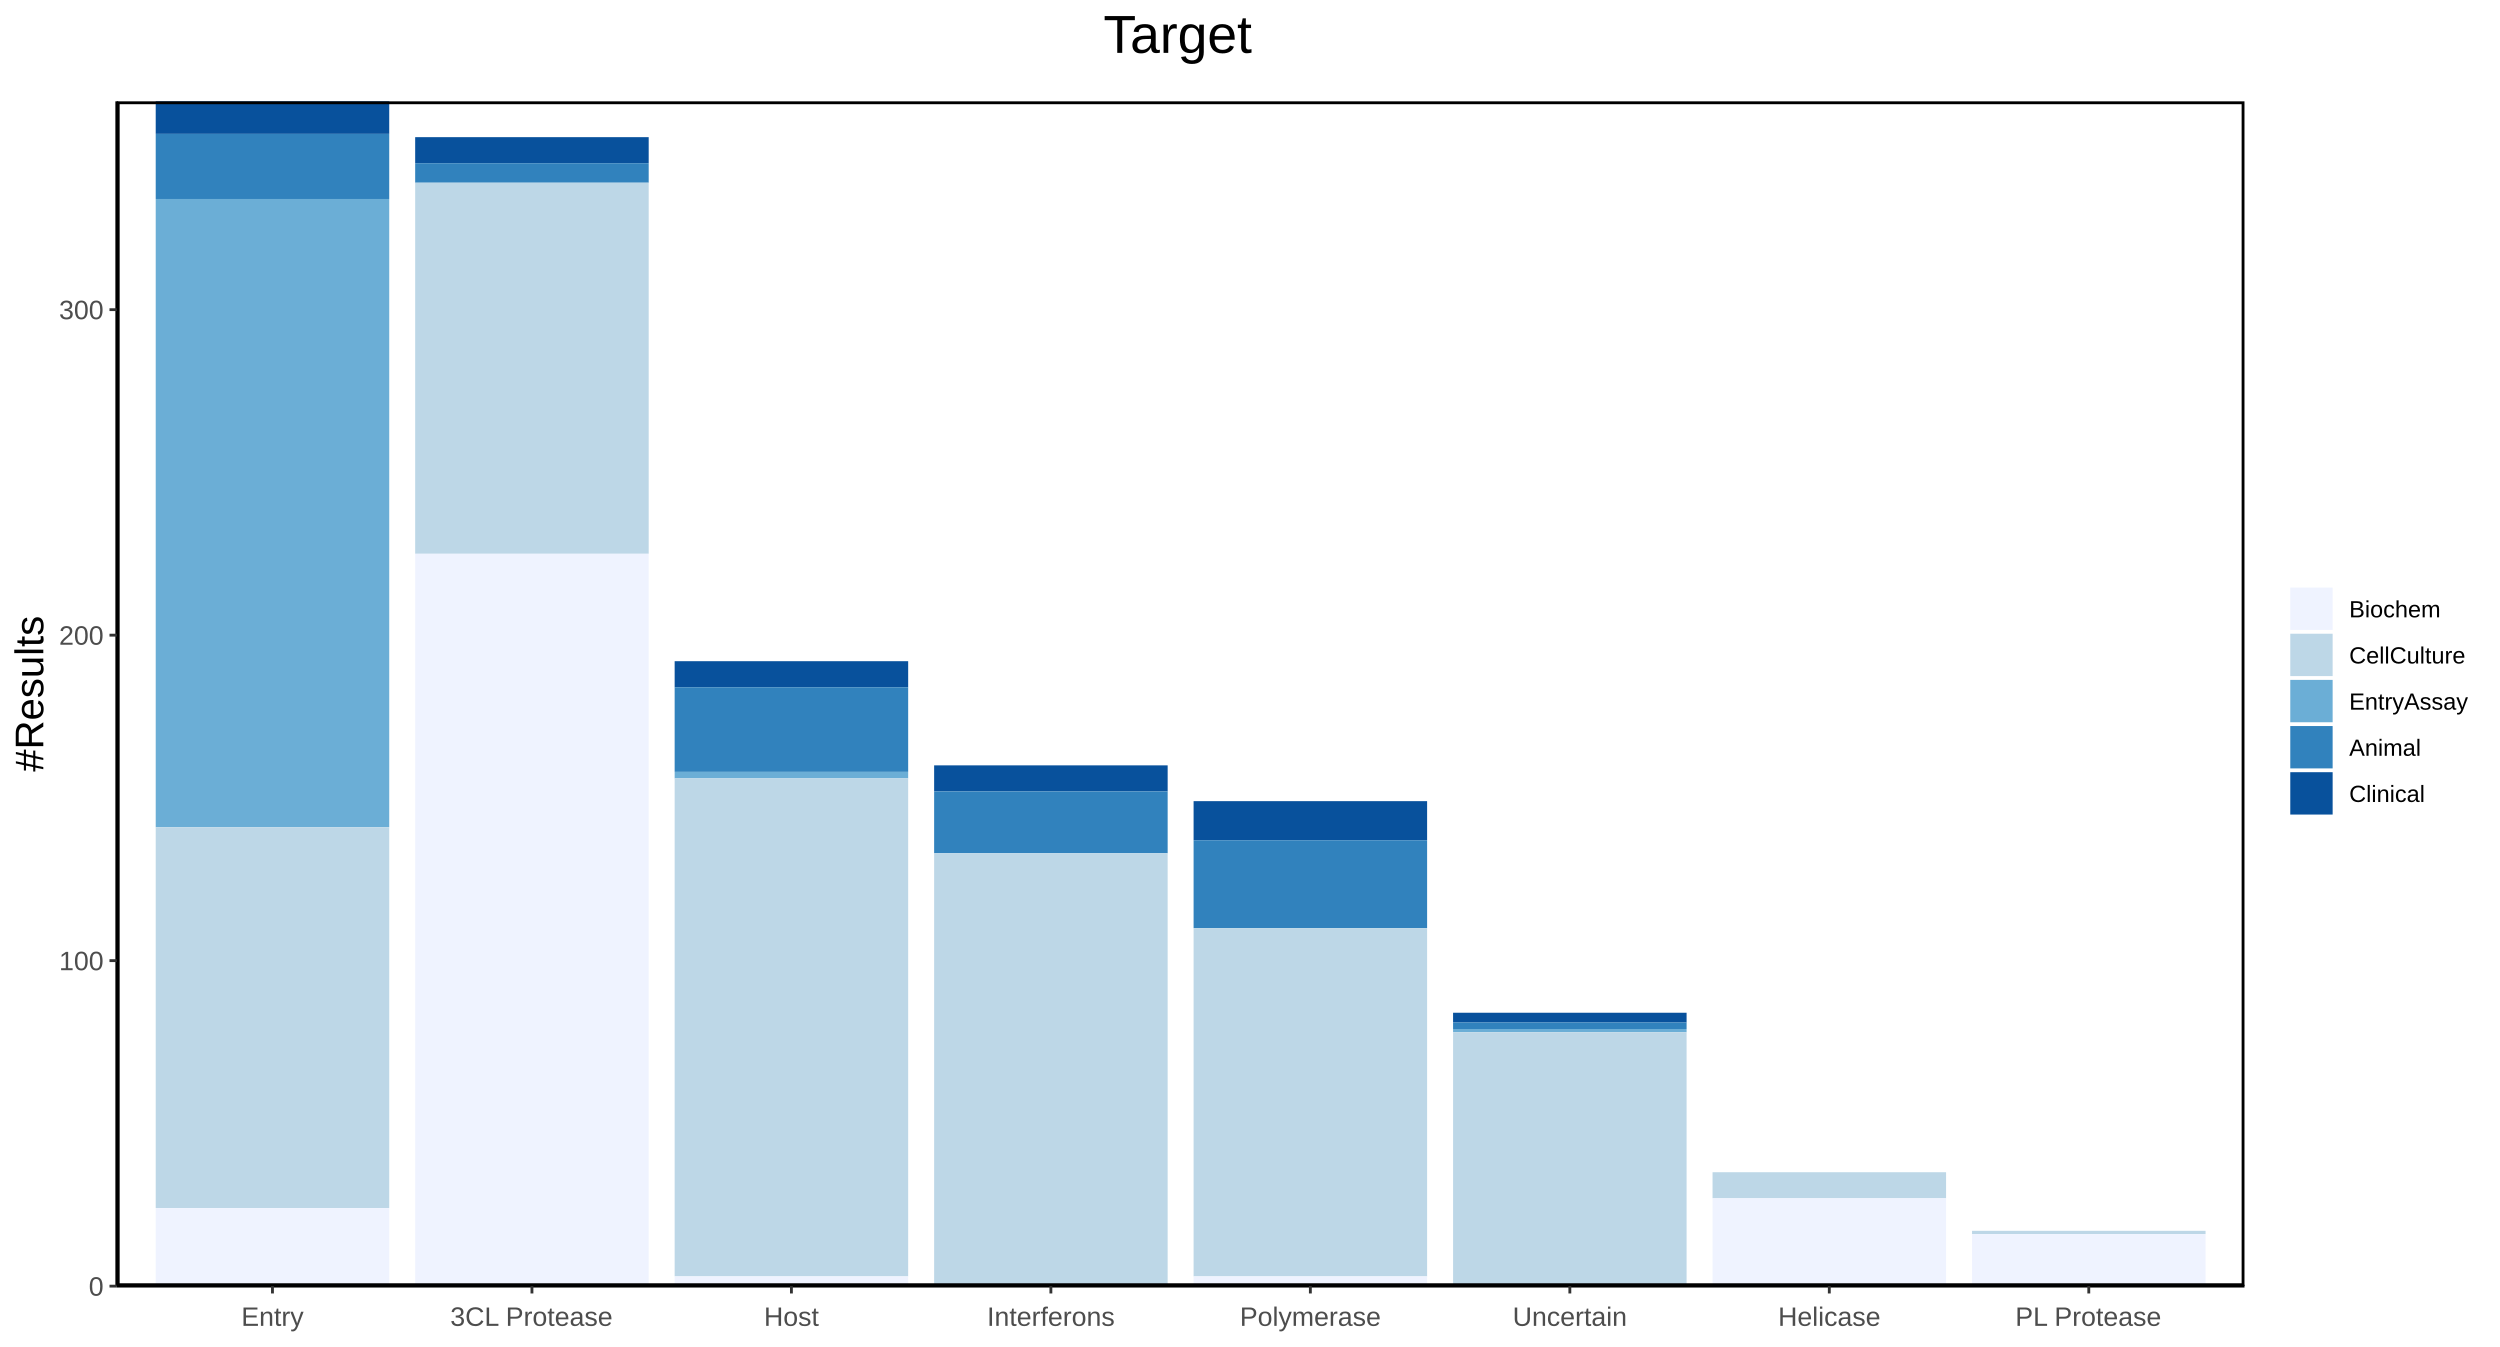
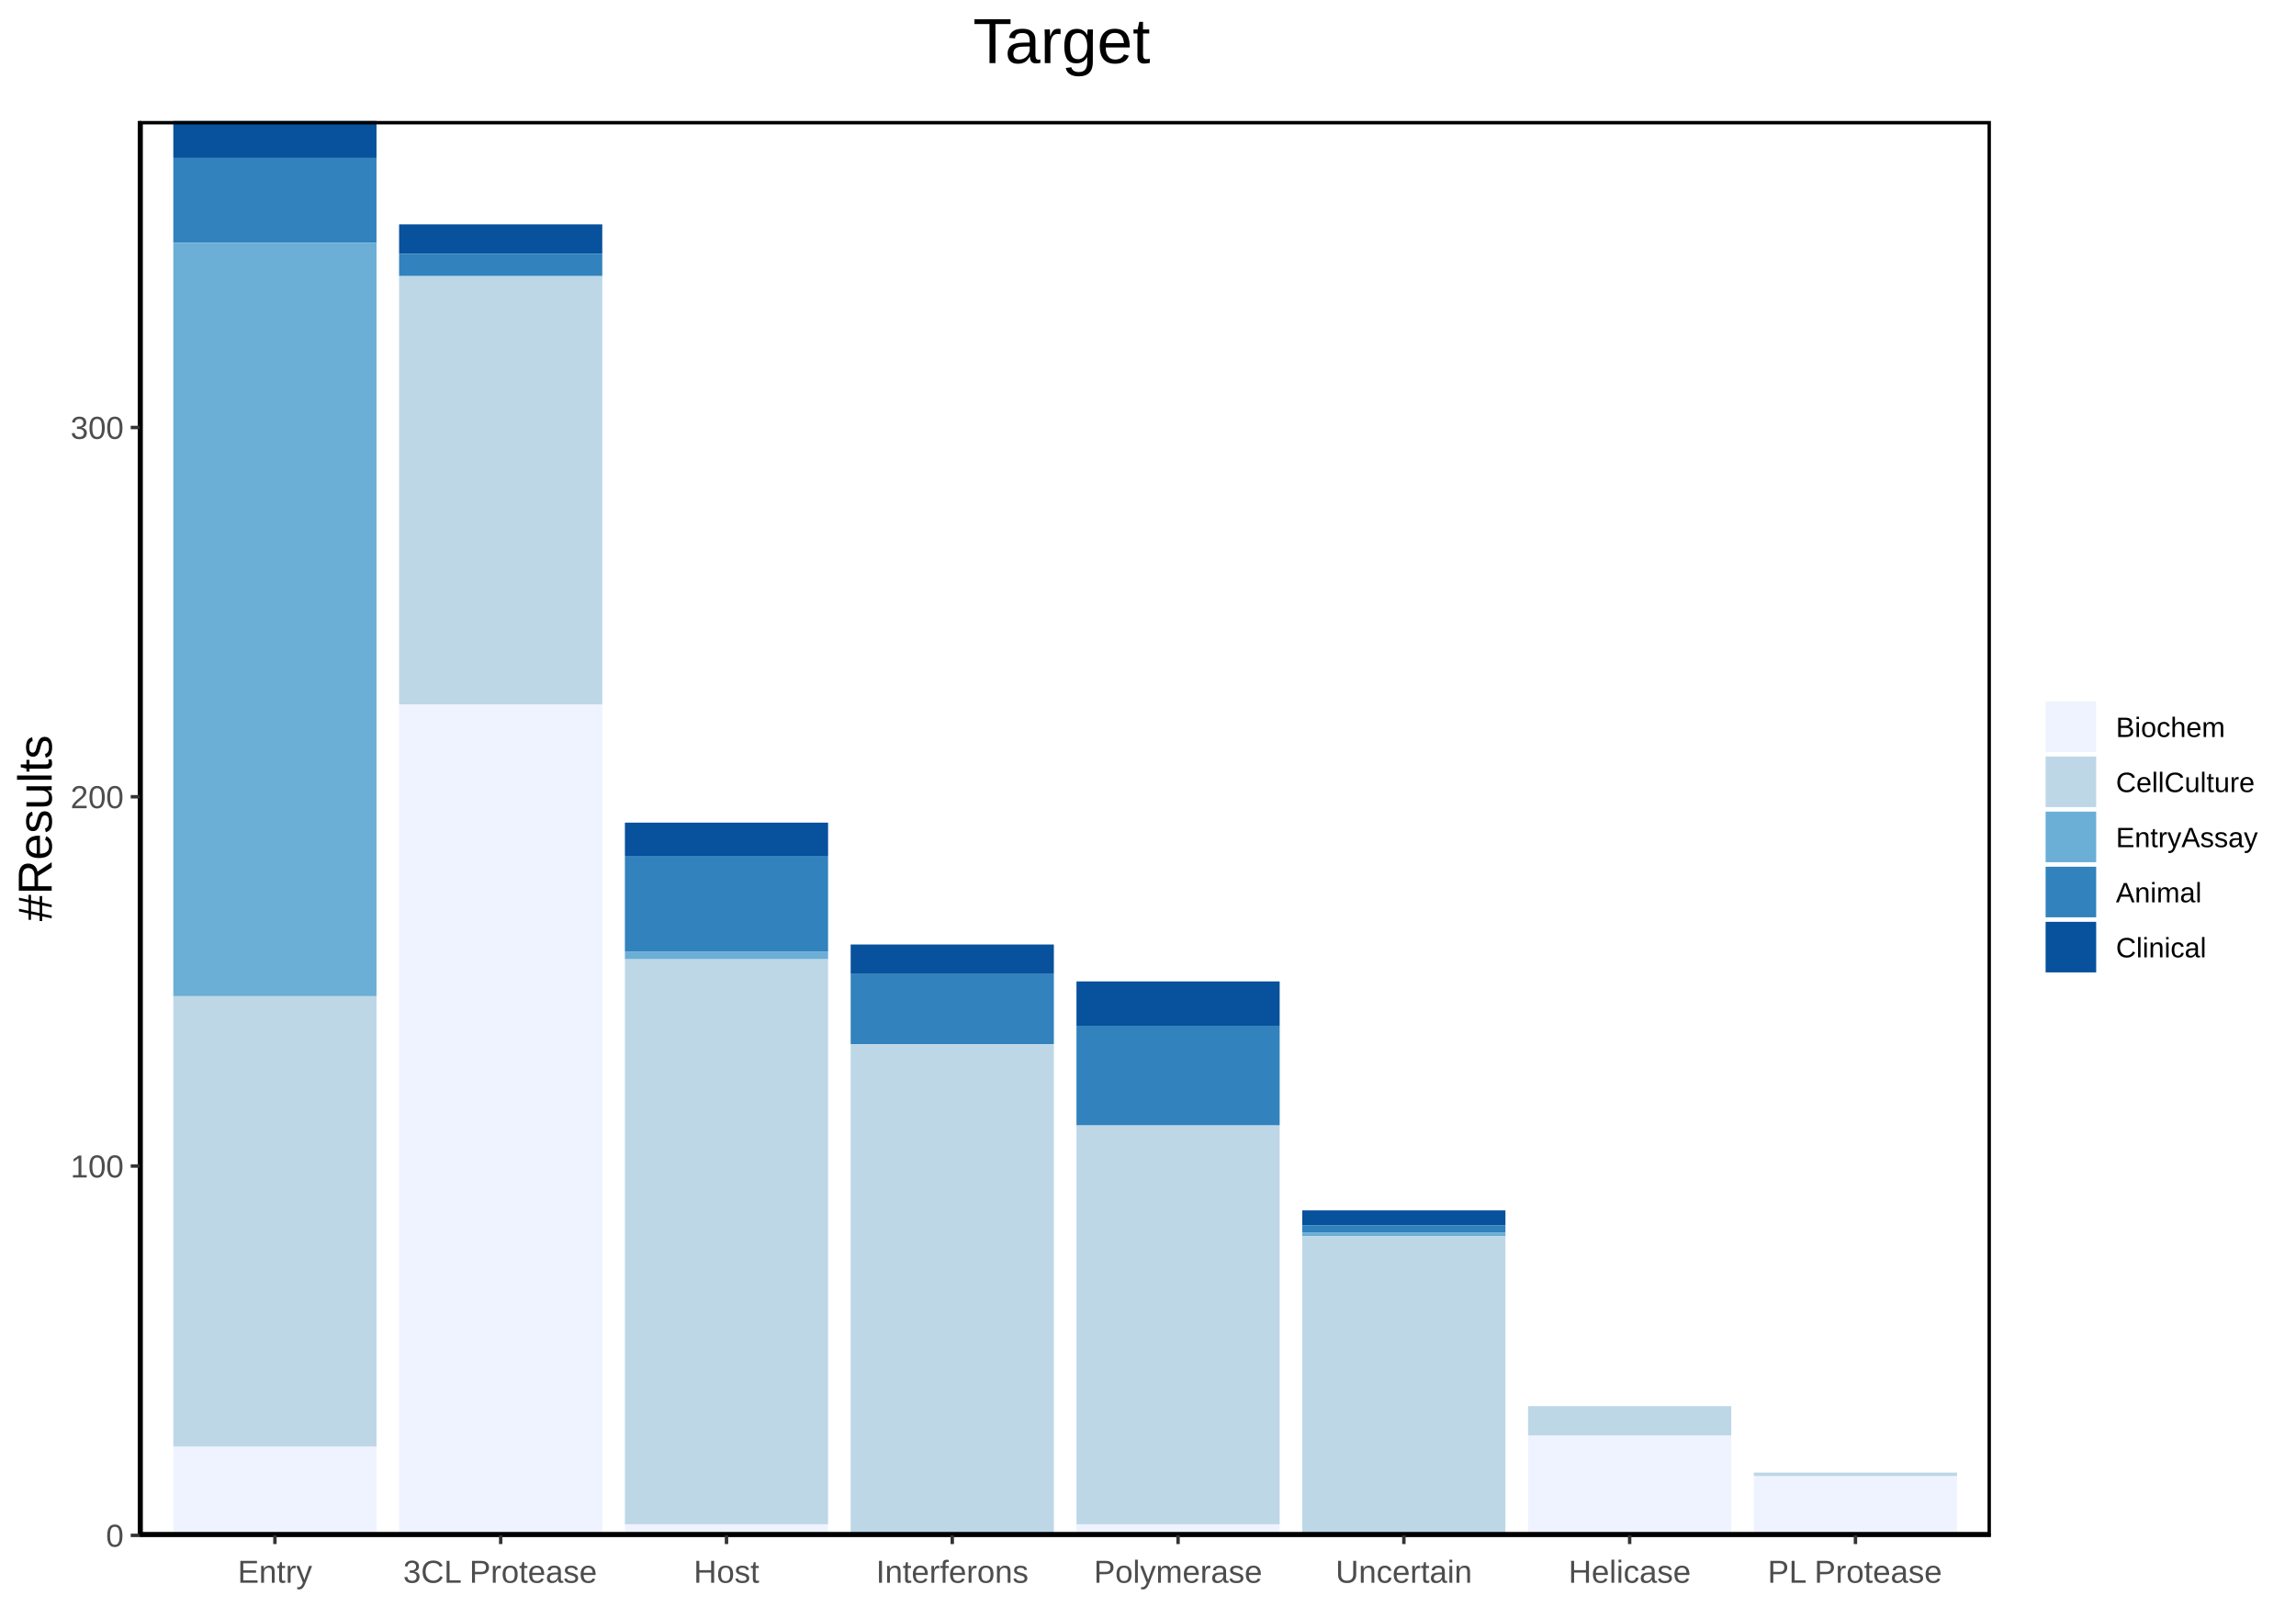
- <svg xmlns="http://www.w3.org/2000/svg" viewBox="0 0 936.00 504.00">
+ <svg xmlns="http://www.w3.org/2000/svg" viewBox="0 0 720.00 504.00">
  <defs>
    <style type="text/css">
    line, polyline, polygon, path, rect, circle {
      fill: none;
      stroke: #000000;
      stroke-linecap: round;
      stroke-linejoin: round;
      stroke-miterlimit: 10.00;
    }
  </style>
  </defs>
  <rect width="100%" height="100%" style="stroke: none; fill: #FFFFFF;" />
-   <rect x="0.00" y="0.00" width="936.00" height="504.00" style="stroke-width: 1.07; stroke: #FFFFFF; fill: #FFFFFF;" />
+   <rect x="0.00" y="0.00" width="720.00" height="504.00" style="stroke-width: 1.07; stroke: #FFFFFF; fill: #FFFFFF;" />
  <defs>
-     <clipPath id="cpNDMuNzN8ODQwLjMzfDQ4MS41M3wzNy45NA==">
-       <rect x="43.73" y="37.94" width="796.60" height="443.59" />
+     <clipPath id="cpNDMuNzN8NjI0LjMzfDQ4MS41M3wzNy45NA==">
+       <rect x="43.73" y="37.94" width="580.60" height="443.59" />
    </clipPath>
  </defs>
-   <rect x="43.73" y="37.94" width="796.60" height="443.59" style="stroke-width: 1.07; stroke: none; fill: #FFFFFF;" clip-path="url(#cpNDMuNzN8ODQwLjMzfDQ4MS41M3wzNy45NA==)" />
-   <rect x="58.30" y="37.94" width="87.43" height="12.19" style="stroke-width: 1.07; stroke: none; stroke-linecap: square; stroke-linejoin: miter; fill: #08519C;" clip-path="url(#cpNDMuNzN8ODQwLjMzfDQ4MS41M3wzNy45NA==)" />
-   <rect x="155.44" y="51.35" width="87.43" height="9.75" style="stroke-width: 1.07; stroke: none; stroke-linecap: square; stroke-linejoin: miter; fill: #08519C;" clip-path="url(#cpNDMuNzN8ODQwLjMzfDQ4MS41M3wzNy45NA==)" />
-   <rect x="252.59" y="247.55" width="87.43" height="9.75" style="stroke-width: 1.07; stroke: none; stroke-linecap: square; stroke-linejoin: miter; fill: #08519C;" clip-path="url(#cpNDMuNzN8ODQwLjMzfDQ4MS41M3wzNy45NA==)" />
-   <rect x="349.74" y="286.55" width="87.43" height="9.75" style="stroke-width: 1.07; stroke: none; stroke-linecap: square; stroke-linejoin: miter; fill: #08519C;" clip-path="url(#cpNDMuNzN8ODQwLjMzfDQ4MS41M3wzNy45NA==)" />
-   <rect x="446.88" y="299.95" width="87.43" height="14.62" style="stroke-width: 1.07; stroke: none; stroke-linecap: square; stroke-linejoin: miter; fill: #08519C;" clip-path="url(#cpNDMuNzN8ODQwLjMzfDQ4MS41M3wzNy45NA==)" />
-   <rect x="544.03" y="379.17" width="87.43" height="3.66" style="stroke-width: 1.07; stroke: none; stroke-linecap: square; stroke-linejoin: miter; fill: #08519C;" clip-path="url(#cpNDMuNzN8ODQwLjMzfDQ4MS41M3wzNy45NA==)" />
-   <rect x="641.18" y="438.88" width="87.43" height="0.00" style="stroke-width: 1.07; stroke: none; stroke-linecap: square; stroke-linejoin: miter; fill: #08519C;" clip-path="url(#cpNDMuNzN8ODQwLjMzfDQ4MS41M3wzNy45NA==)" />
-   <rect x="738.33" y="460.82" width="87.43" height="0.00" style="stroke-width: 1.07; stroke: none; stroke-linecap: square; stroke-linejoin: miter; fill: #08519C;" clip-path="url(#cpNDMuNzN8ODQwLjMzfDQ4MS41M3wzNy45NA==)" />
-   <rect x="58.30" y="50.13" width="87.43" height="24.37" style="stroke-width: 1.07; stroke: none; stroke-linecap: square; stroke-linejoin: miter; fill: #3182BD;" clip-path="url(#cpNDMuNzN8ODQwLjMzfDQ4MS41M3wzNy45NA==)" />
-   <rect x="155.44" y="61.10" width="87.43" height="7.31" style="stroke-width: 1.07; stroke: none; stroke-linecap: square; stroke-linejoin: miter; fill: #3182BD;" clip-path="url(#cpNDMuNzN8ODQwLjMzfDQ4MS41M3wzNy45NA==)" />
-   <rect x="252.59" y="257.30" width="87.43" height="31.69" style="stroke-width: 1.07; stroke: none; stroke-linecap: square; stroke-linejoin: miter; fill: #3182BD;" clip-path="url(#cpNDMuNzN8ODQwLjMzfDQ4MS41M3wzNy45NA==)" />
-   <rect x="349.74" y="296.30" width="87.43" height="23.15" style="stroke-width: 1.07; stroke: none; stroke-linecap: square; stroke-linejoin: miter; fill: #3182BD;" clip-path="url(#cpNDMuNzN8ODQwLjMzfDQ4MS41M3wzNy45NA==)" />
-   <rect x="446.88" y="314.58" width="87.43" height="32.90" style="stroke-width: 1.07; stroke: none; stroke-linecap: square; stroke-linejoin: miter; fill: #3182BD;" clip-path="url(#cpNDMuNzN8ODQwLjMzfDQ4MS41M3wzNy45NA==)" />
-   <rect x="544.03" y="382.82" width="87.43" height="2.44" style="stroke-width: 1.07; stroke: none; stroke-linecap: square; stroke-linejoin: miter; fill: #3182BD;" clip-path="url(#cpNDMuNzN8ODQwLjMzfDQ4MS41M3wzNy45NA==)" />
-   <rect x="641.18" y="438.88" width="87.43" height="0.00" style="stroke-width: 1.07; stroke: none; stroke-linecap: square; stroke-linejoin: miter; fill: #3182BD;" clip-path="url(#cpNDMuNzN8ODQwLjMzfDQ4MS41M3wzNy45NA==)" />
-   <rect x="738.33" y="460.82" width="87.43" height="0.00" style="stroke-width: 1.07; stroke: none; stroke-linecap: square; stroke-linejoin: miter; fill: #3182BD;" clip-path="url(#cpNDMuNzN8ODQwLjMzfDQ4MS41M3wzNy45NA==)" />
-   <rect x="58.30" y="74.50" width="87.43" height="235.20" style="stroke-width: 1.07; stroke: none; stroke-linecap: square; stroke-linejoin: miter; fill: #6BAED6;" clip-path="url(#cpNDMuNzN8ODQwLjMzfDQ4MS41M3wzNy45NA==)" />
-   <rect x="155.44" y="68.41" width="87.43" height="0.00" style="stroke-width: 1.07; stroke: none; stroke-linecap: square; stroke-linejoin: miter; fill: #6BAED6;" clip-path="url(#cpNDMuNzN8ODQwLjMzfDQ4MS41M3wzNy45NA==)" />
-   <rect x="252.59" y="288.99" width="87.43" height="2.44" style="stroke-width: 1.07; stroke: none; stroke-linecap: square; stroke-linejoin: miter; fill: #6BAED6;" clip-path="url(#cpNDMuNzN8ODQwLjMzfDQ4MS41M3wzNy45NA==)" />
-   <rect x="349.74" y="319.45" width="87.43" height="0.00" style="stroke-width: 1.07; stroke: none; stroke-linecap: square; stroke-linejoin: miter; fill: #6BAED6;" clip-path="url(#cpNDMuNzN8ODQwLjMzfDQ4MS41M3wzNy45NA==)" />
-   <rect x="446.88" y="347.48" width="87.43" height="0.00" style="stroke-width: 1.07; stroke: none; stroke-linecap: square; stroke-linejoin: miter; fill: #6BAED6;" clip-path="url(#cpNDMuNzN8ODQwLjMzfDQ4MS41M3wzNy45NA==)" />
-   <rect x="544.03" y="385.26" width="87.43" height="1.22" style="stroke-width: 1.07; stroke: none; stroke-linecap: square; stroke-linejoin: miter; fill: #6BAED6;" clip-path="url(#cpNDMuNzN8ODQwLjMzfDQ4MS41M3wzNy45NA==)" />
-   <rect x="641.18" y="438.88" width="87.43" height="0.00" style="stroke-width: 1.07; stroke: none; stroke-linecap: square; stroke-linejoin: miter; fill: #6BAED6;" clip-path="url(#cpNDMuNzN8ODQwLjMzfDQ4MS41M3wzNy45NA==)" />
-   <rect x="738.33" y="460.82" width="87.43" height="0.00" style="stroke-width: 1.07; stroke: none; stroke-linecap: square; stroke-linejoin: miter; fill: #6BAED6;" clip-path="url(#cpNDMuNzN8ODQwLjMzfDQ4MS41M3wzNy45NA==)" />
-   <rect x="58.30" y="309.70" width="87.43" height="142.58" style="stroke-width: 1.07; stroke: none; stroke-linecap: square; stroke-linejoin: miter; fill: #BDD7E7;" clip-path="url(#cpNDMuNzN8ODQwLjMzfDQ4MS41M3wzNy45NA==)" />
-   <rect x="155.44" y="68.41" width="87.43" height="138.93" style="stroke-width: 1.07; stroke: none; stroke-linecap: square; stroke-linejoin: miter; fill: #BDD7E7;" clip-path="url(#cpNDMuNzN8ODQwLjMzfDQ4MS41M3wzNy45NA==)" />
-   <rect x="252.59" y="291.42" width="87.43" height="186.45" style="stroke-width: 1.07; stroke: none; stroke-linecap: square; stroke-linejoin: miter; fill: #BDD7E7;" clip-path="url(#cpNDMuNzN8ODQwLjMzfDQ4MS41M3wzNy45NA==)" />
-   <rect x="349.74" y="319.45" width="87.43" height="162.08" style="stroke-width: 1.07; stroke: none; stroke-linecap: square; stroke-linejoin: miter; fill: #BDD7E7;" clip-path="url(#cpNDMuNzN8ODQwLjMzfDQ4MS41M3wzNy45NA==)" />
-   <rect x="446.88" y="347.48" width="87.43" height="130.40" style="stroke-width: 1.07; stroke: none; stroke-linecap: square; stroke-linejoin: miter; fill: #BDD7E7;" clip-path="url(#cpNDMuNzN8ODQwLjMzfDQ4MS41M3wzNy45NA==)" />
-   <rect x="544.03" y="386.48" width="87.43" height="95.06" style="stroke-width: 1.07; stroke: none; stroke-linecap: square; stroke-linejoin: miter; fill: #BDD7E7;" clip-path="url(#cpNDMuNzN8ODQwLjMzfDQ4MS41M3wzNy45NA==)" />
-   <rect x="641.18" y="438.88" width="87.43" height="9.75" style="stroke-width: 1.07; stroke: none; stroke-linecap: square; stroke-linejoin: miter; fill: #BDD7E7;" clip-path="url(#cpNDMuNzN8ODQwLjMzfDQ4MS41M3wzNy45NA==)" />
-   <rect x="738.33" y="460.82" width="87.43" height="1.22" style="stroke-width: 1.07; stroke: none; stroke-linecap: square; stroke-linejoin: miter; fill: #BDD7E7;" clip-path="url(#cpNDMuNzN8ODQwLjMzfDQ4MS41M3wzNy45NA==)" />
-   <rect x="58.30" y="452.29" width="87.43" height="29.25" style="stroke-width: 1.07; stroke: none; stroke-linecap: square; stroke-linejoin: miter; fill: #EFF3FF;" clip-path="url(#cpNDMuNzN8ODQwLjMzfDQ4MS41M3wzNy45NA==)" />
-   <rect x="155.44" y="207.34" width="87.43" height="274.20" style="stroke-width: 1.07; stroke: none; stroke-linecap: square; stroke-linejoin: miter; fill: #EFF3FF;" clip-path="url(#cpNDMuNzN8ODQwLjMzfDQ4MS41M3wzNy45NA==)" />
-   <rect x="252.59" y="477.88" width="87.43" height="3.66" style="stroke-width: 1.07; stroke: none; stroke-linecap: square; stroke-linejoin: miter; fill: #EFF3FF;" clip-path="url(#cpNDMuNzN8ODQwLjMzfDQ4MS41M3wzNy45NA==)" />
-   <rect x="349.74" y="481.53" width="87.43" height="0.00" style="stroke-width: 1.07; stroke: none; stroke-linecap: square; stroke-linejoin: miter; fill: #EFF3FF;" clip-path="url(#cpNDMuNzN8ODQwLjMzfDQ4MS41M3wzNy45NA==)" />
-   <rect x="446.88" y="477.88" width="87.43" height="3.66" style="stroke-width: 1.07; stroke: none; stroke-linecap: square; stroke-linejoin: miter; fill: #EFF3FF;" clip-path="url(#cpNDMuNzN8ODQwLjMzfDQ4MS41M3wzNy45NA==)" />
-   <rect x="544.03" y="481.53" width="87.43" height="0.00" style="stroke-width: 1.07; stroke: none; stroke-linecap: square; stroke-linejoin: miter; fill: #EFF3FF;" clip-path="url(#cpNDMuNzN8ODQwLjMzfDQ4MS41M3wzNy45NA==)" />
-   <rect x="641.18" y="448.63" width="87.43" height="32.90" style="stroke-width: 1.07; stroke: none; stroke-linecap: square; stroke-linejoin: miter; fill: #EFF3FF;" clip-path="url(#cpNDMuNzN8ODQwLjMzfDQ4MS41M3wzNy45NA==)" />
-   <rect x="738.33" y="462.04" width="87.43" height="19.50" style="stroke-width: 1.07; stroke: none; stroke-linecap: square; stroke-linejoin: miter; fill: #EFF3FF;" clip-path="url(#cpNDMuNzN8ODQwLjMzfDQ4MS41M3wzNy45NA==)" />
-   <rect x="43.73" y="37.94" width="796.60" height="443.59" style="stroke-width: 2.13;" clip-path="url(#cpNDMuNzN8ODQwLjMzfDQ4MS41M3wzNy45NA==)" />
+   <rect x="43.73" y="37.94" width="580.60" height="443.59" style="stroke-width: 1.07; stroke: none; fill: #FFFFFF;" clip-path="url(#cpNDMuNzN8NjI0LjMzfDQ4MS41M3wzNy45NA==)" />
+   <rect x="54.35" y="37.94" width="63.72" height="11.58" style="stroke-width: 1.07; stroke: none; stroke-linecap: square; stroke-linejoin: miter; fill: #08519C;" clip-path="url(#cpNDMuNzN8NjI0LjMzfDQ4MS41M3wzNy45NA==)" />
+   <rect x="125.15" y="70.37" width="63.72" height="9.27" style="stroke-width: 1.07; stroke: none; stroke-linecap: square; stroke-linejoin: miter; fill: #08519C;" clip-path="url(#cpNDMuNzN8NjI0LjMzfDQ4MS41M3wzNy45NA==)" />
+   <rect x="195.96" y="258.00" width="63.72" height="10.42" style="stroke-width: 1.07; stroke: none; stroke-linecap: square; stroke-linejoin: miter; fill: #08519C;" clip-path="url(#cpNDMuNzN8NjI0LjMzfDQ4MS41M3wzNy45NA==)" />
+   <rect x="266.76" y="296.22" width="63.72" height="9.27" style="stroke-width: 1.07; stroke: none; stroke-linecap: square; stroke-linejoin: miter; fill: #08519C;" clip-path="url(#cpNDMuNzN8NjI0LjMzfDQ4MS41M3wzNy45NA==)" />
+   <rect x="337.57" y="307.80" width="63.72" height="13.90" style="stroke-width: 1.07; stroke: none; stroke-linecap: square; stroke-linejoin: miter; fill: #08519C;" clip-path="url(#cpNDMuNzN8NjI0LjMzfDQ4MS41M3wzNy45NA==)" />
+   <rect x="408.37" y="379.61" width="63.72" height="4.63" style="stroke-width: 1.07; stroke: none; stroke-linecap: square; stroke-linejoin: miter; fill: #08519C;" clip-path="url(#cpNDMuNzN8NjI0LjMzfDQ4MS41M3wzNy45NA==)" />
+   <rect x="479.18" y="441.00" width="63.72" height="0.00" style="stroke-width: 1.07; stroke: none; stroke-linecap: square; stroke-linejoin: miter; fill: #08519C;" clip-path="url(#cpNDMuNzN8NjI0LjMzfDQ4MS41M3wzNy45NA==)" />
+   <rect x="549.98" y="461.84" width="63.72" height="0.00" style="stroke-width: 1.07; stroke: none; stroke-linecap: square; stroke-linejoin: miter; fill: #08519C;" clip-path="url(#cpNDMuNzN8NjI0LjMzfDQ4MS41M3wzNy45NA==)" />
+   <rect x="54.35" y="49.52" width="63.72" height="26.64" style="stroke-width: 1.07; stroke: none; stroke-linecap: square; stroke-linejoin: miter; fill: #3182BD;" clip-path="url(#cpNDMuNzN8NjI0LjMzfDQ4MS41M3wzNy45NA==)" />
+   <rect x="125.15" y="79.64" width="63.72" height="6.95" style="stroke-width: 1.07; stroke: none; stroke-linecap: square; stroke-linejoin: miter; fill: #3182BD;" clip-path="url(#cpNDMuNzN8NjI0LjMzfDQ4MS41M3wzNy45NA==)" />
+   <rect x="195.96" y="268.42" width="63.72" height="30.11" style="stroke-width: 1.07; stroke: none; stroke-linecap: square; stroke-linejoin: miter; fill: #3182BD;" clip-path="url(#cpNDMuNzN8NjI0LjMzfDQ4MS41M3wzNy45NA==)" />
+   <rect x="266.76" y="305.49" width="63.72" height="22.01" style="stroke-width: 1.07; stroke: none; stroke-linecap: square; stroke-linejoin: miter; fill: #3182BD;" clip-path="url(#cpNDMuNzN8NjI0LjMzfDQ4MS41M3wzNy45NA==)" />
+   <rect x="337.57" y="321.70" width="63.72" height="31.27" style="stroke-width: 1.07; stroke: none; stroke-linecap: square; stroke-linejoin: miter; fill: #3182BD;" clip-path="url(#cpNDMuNzN8NjI0LjMzfDQ4MS41M3wzNy45NA==)" />
+   <rect x="408.37" y="384.24" width="63.72" height="2.32" style="stroke-width: 1.07; stroke: none; stroke-linecap: square; stroke-linejoin: miter; fill: #3182BD;" clip-path="url(#cpNDMuNzN8NjI0LjMzfDQ4MS41M3wzNy45NA==)" />
+   <rect x="479.18" y="441.00" width="63.72" height="0.00" style="stroke-width: 1.07; stroke: none; stroke-linecap: square; stroke-linejoin: miter; fill: #3182BD;" clip-path="url(#cpNDMuNzN8NjI0LjMzfDQ4MS41M3wzNy45NA==)" />
+   <rect x="549.98" y="461.84" width="63.72" height="0.00" style="stroke-width: 1.07; stroke: none; stroke-linecap: square; stroke-linejoin: miter; fill: #3182BD;" clip-path="url(#cpNDMuNzN8NjI0LjMzfDQ4MS41M3wzNy45NA==)" />
+   <rect x="54.35" y="76.16" width="63.72" height="236.27" style="stroke-width: 1.07; stroke: none; stroke-linecap: square; stroke-linejoin: miter; fill: #6BAED6;" clip-path="url(#cpNDMuNzN8NjI0LjMzfDQ4MS41M3wzNy45NA==)" />
+   <rect x="125.15" y="86.59" width="63.72" height="0.00" style="stroke-width: 1.07; stroke: none; stroke-linecap: square; stroke-linejoin: miter; fill: #6BAED6;" clip-path="url(#cpNDMuNzN8NjI0LjMzfDQ4MS41M3wzNy45NA==)" />
+   <rect x="195.96" y="298.54" width="63.72" height="2.32" style="stroke-width: 1.07; stroke: none; stroke-linecap: square; stroke-linejoin: miter; fill: #6BAED6;" clip-path="url(#cpNDMuNzN8NjI0LjMzfDQ4MS41M3wzNy45NA==)" />
+   <rect x="266.76" y="327.49" width="63.72" height="0.00" style="stroke-width: 1.07; stroke: none; stroke-linecap: square; stroke-linejoin: miter; fill: #6BAED6;" clip-path="url(#cpNDMuNzN8NjI0LjMzfDQ4MS41M3wzNy45NA==)" />
+   <rect x="337.57" y="352.97" width="63.72" height="0.00" style="stroke-width: 1.07; stroke: none; stroke-linecap: square; stroke-linejoin: miter; fill: #6BAED6;" clip-path="url(#cpNDMuNzN8NjI0LjMzfDQ4MS41M3wzNy45NA==)" />
+   <rect x="408.37" y="386.56" width="63.72" height="1.16" style="stroke-width: 1.07; stroke: none; stroke-linecap: square; stroke-linejoin: miter; fill: #6BAED6;" clip-path="url(#cpNDMuNzN8NjI0LjMzfDQ4MS41M3wzNy45NA==)" />
+   <rect x="479.18" y="441.00" width="63.72" height="0.00" style="stroke-width: 1.07; stroke: none; stroke-linecap: square; stroke-linejoin: miter; fill: #6BAED6;" clip-path="url(#cpNDMuNzN8NjI0LjMzfDQ4MS41M3wzNy45NA==)" />
+   <rect x="549.98" y="461.84" width="63.72" height="0.00" style="stroke-width: 1.07; stroke: none; stroke-linecap: square; stroke-linejoin: miter; fill: #6BAED6;" clip-path="url(#cpNDMuNzN8NjI0LjMzfDQ4MS41M3wzNy45NA==)" />
+   <rect x="54.35" y="312.44" width="63.72" height="141.30" style="stroke-width: 1.07; stroke: none; stroke-linecap: square; stroke-linejoin: miter; fill: #BDD7E7;" clip-path="url(#cpNDMuNzN8NjI0LjMzfDQ4MS41M3wzNy45NA==)" />
+   <rect x="125.15" y="86.59" width="63.72" height="134.35" style="stroke-width: 1.07; stroke: none; stroke-linecap: square; stroke-linejoin: miter; fill: #BDD7E7;" clip-path="url(#cpNDMuNzN8NjI0LjMzfDQ4MS41M3wzNy45NA==)" />
+   <rect x="195.96" y="300.85" width="63.72" height="177.20" style="stroke-width: 1.07; stroke: none; stroke-linecap: square; stroke-linejoin: miter; fill: #BDD7E7;" clip-path="url(#cpNDMuNzN8NjI0LjMzfDQ4MS41M3wzNy45NA==)" />
+   <rect x="266.76" y="327.49" width="63.72" height="154.04" style="stroke-width: 1.07; stroke: none; stroke-linecap: square; stroke-linejoin: miter; fill: #BDD7E7;" clip-path="url(#cpNDMuNzN8NjI0LjMzfDQ4MS41M3wzNy45NA==)" />
+   <rect x="337.57" y="352.97" width="63.72" height="125.09" style="stroke-width: 1.07; stroke: none; stroke-linecap: square; stroke-linejoin: miter; fill: #BDD7E7;" clip-path="url(#cpNDMuNzN8NjI0LjMzfDQ4MS41M3wzNy45NA==)" />
+   <rect x="408.37" y="387.72" width="63.72" height="93.81" style="stroke-width: 1.07; stroke: none; stroke-linecap: square; stroke-linejoin: miter; fill: #BDD7E7;" clip-path="url(#cpNDMuNzN8NjI0LjMzfDQ4MS41M3wzNy45NA==)" />
+   <rect x="479.18" y="441.00" width="63.72" height="9.27" style="stroke-width: 1.07; stroke: none; stroke-linecap: square; stroke-linejoin: miter; fill: #BDD7E7;" clip-path="url(#cpNDMuNzN8NjI0LjMzfDQ4MS41M3wzNy45NA==)" />
+   <rect x="549.98" y="461.84" width="63.72" height="1.16" style="stroke-width: 1.07; stroke: none; stroke-linecap: square; stroke-linejoin: miter; fill: #BDD7E7;" clip-path="url(#cpNDMuNzN8NjI0LjMzfDQ4MS41M3wzNy45NA==)" />
+   <rect x="54.35" y="453.74" width="63.72" height="27.80" style="stroke-width: 1.07; stroke: none; stroke-linecap: square; stroke-linejoin: miter; fill: #EFF3FF;" clip-path="url(#cpNDMuNzN8NjI0LjMzfDQ4MS41M3wzNy45NA==)" />
+   <rect x="125.15" y="220.94" width="63.72" height="260.60" style="stroke-width: 1.07; stroke: none; stroke-linecap: square; stroke-linejoin: miter; fill: #EFF3FF;" clip-path="url(#cpNDMuNzN8NjI0LjMzfDQ4MS41M3wzNy45NA==)" />
+   <rect x="195.96" y="478.06" width="63.72" height="3.47" style="stroke-width: 1.07; stroke: none; stroke-linecap: square; stroke-linejoin: miter; fill: #EFF3FF;" clip-path="url(#cpNDMuNzN8NjI0LjMzfDQ4MS41M3wzNy45NA==)" />
+   <rect x="266.76" y="481.53" width="63.72" height="0.00" style="stroke-width: 1.07; stroke: none; stroke-linecap: square; stroke-linejoin: miter; fill: #EFF3FF;" clip-path="url(#cpNDMuNzN8NjI0LjMzfDQ4MS41M3wzNy45NA==)" />
+   <rect x="337.57" y="478.06" width="63.72" height="3.47" style="stroke-width: 1.07; stroke: none; stroke-linecap: square; stroke-linejoin: miter; fill: #EFF3FF;" clip-path="url(#cpNDMuNzN8NjI0LjMzfDQ4MS41M3wzNy45NA==)" />
+   <rect x="408.37" y="481.53" width="63.72" height="0.00" style="stroke-width: 1.07; stroke: none; stroke-linecap: square; stroke-linejoin: miter; fill: #EFF3FF;" clip-path="url(#cpNDMuNzN8NjI0LjMzfDQ4MS41M3wzNy45NA==)" />
+   <rect x="479.18" y="450.26" width="63.72" height="31.27" style="stroke-width: 1.07; stroke: none; stroke-linecap: square; stroke-linejoin: miter; fill: #EFF3FF;" clip-path="url(#cpNDMuNzN8NjI0LjMzfDQ4MS41M3wzNy45NA==)" />
+   <rect x="549.98" y="463.00" width="63.72" height="18.53" style="stroke-width: 1.07; stroke: none; stroke-linecap: square; stroke-linejoin: miter; fill: #EFF3FF;" clip-path="url(#cpNDMuNzN8NjI0LjMzfDQ4MS41M3wzNy45NA==)" />
+   <rect x="43.73" y="37.94" width="580.60" height="443.59" style="stroke-width: 2.13;" clip-path="url(#cpNDMuNzN8NjI0LjMzfDQ4MS41M3wzNy45NA==)" />
  <defs>
-     <clipPath id="cpMC4wMHw5MzYuMDB8NTA0LjAwfDAuMDA=">
-       <rect x="0.00" y="0.00" width="936.00" height="504.00" />
+     <clipPath id="cpMC4wMHw3MjAuMDB8NTA0LjAwfDAuMDA=">
+       <rect x="0.00" y="0.00" width="720.00" height="504.00" />
    </clipPath>
  </defs>
-   <polyline points="43.73,481.53 43.73,37.94 " style="stroke-width: 1.07; stroke-linecap: butt;" clip-path="url(#cpMC4wMHw5MzYuMDB8NTA0LjAwfDAuMDA=)" />
-   <g clip-path="url(#cpMC4wMHw5MzYuMDB8NTA0LjAwfDAuMDA=)">
+   <polyline points="43.73,481.53 43.73,37.94 " style="stroke-width: 1.07; stroke-linecap: butt;" clip-path="url(#cpMC4wMHw3MjAuMDB8NTA0LjAwfDAuMDA=)" />
+   <g clip-path="url(#cpMC4wMHw3MjAuMDB8NTA0LjAwfDAuMDA=)">
    <text x="33.23" y="485.11" style="font-size: 10.00px; fill: #4D4D4D; font-family: Arial;" textLength="5.56px" lengthAdjust="spacingAndGlyphs">0</text>
  </g>
-   <g clip-path="url(#cpMC4wMHw5MzYuMDB8NTA0LjAwfDAuMDA=)">
-     <text x="22.11" y="363.25" style="font-size: 10.00px; fill: #4D4D4D; font-family: Arial;" textLength="16.68px" lengthAdjust="spacingAndGlyphs">100</text>
+   <g clip-path="url(#cpMC4wMHw3MjAuMDB8NTA0LjAwfDAuMDA=)">
+     <text x="22.11" y="369.29" style="font-size: 10.00px; fill: #4D4D4D; font-family: Arial;" textLength="16.68px" lengthAdjust="spacingAndGlyphs">100</text>
  </g>
-   <g clip-path="url(#cpMC4wMHw5MzYuMDB8NTA0LjAwfDAuMDA=)">
-     <text x="22.11" y="241.38" style="font-size: 10.00px; fill: #4D4D4D; font-family: Arial;" textLength="16.68px" lengthAdjust="spacingAndGlyphs">200</text>
+   <g clip-path="url(#cpMC4wMHw3MjAuMDB8NTA0LjAwfDAuMDA=)">
+     <text x="22.11" y="253.47" style="font-size: 10.00px; fill: #4D4D4D; font-family: Arial;" textLength="16.68px" lengthAdjust="spacingAndGlyphs">200</text>
  </g>
-   <g clip-path="url(#cpMC4wMHw5MzYuMDB8NTA0LjAwfDAuMDA=)">
-     <text x="22.11" y="119.51" style="font-size: 10.00px; fill: #4D4D4D; font-family: Arial;" textLength="16.68px" lengthAdjust="spacingAndGlyphs">300</text>
+   <g clip-path="url(#cpMC4wMHw3MjAuMDB8NTA0LjAwfDAuMDA=)">
+     <text x="22.11" y="137.65" style="font-size: 10.00px; fill: #4D4D4D; font-family: Arial;" textLength="16.68px" lengthAdjust="spacingAndGlyphs">300</text>
  </g>
-   <polyline points="40.99,481.53 43.73,481.53 " style="stroke-width: 1.07; stroke: #333333; stroke-linecap: butt;" clip-path="url(#cpMC4wMHw5MzYuMDB8NTA0LjAwfDAuMDA=)" />
-   <polyline points="40.99,359.67 43.73,359.67 " style="stroke-width: 1.07; stroke: #333333; stroke-linecap: butt;" clip-path="url(#cpMC4wMHw5MzYuMDB8NTA0LjAwfDAuMDA=)" />
-   <polyline points="40.99,237.80 43.73,237.80 " style="stroke-width: 1.07; stroke: #333333; stroke-linecap: butt;" clip-path="url(#cpMC4wMHw5MzYuMDB8NTA0LjAwfDAuMDA=)" />
-   <polyline points="40.99,115.94 43.73,115.94 " style="stroke-width: 1.07; stroke: #333333; stroke-linecap: butt;" clip-path="url(#cpMC4wMHw5MzYuMDB8NTA0LjAwfDAuMDA=)" />
-   <polyline points="43.73,481.53 840.33,481.53 " style="stroke-width: 1.07; stroke-linecap: butt;" clip-path="url(#cpMC4wMHw5MzYuMDB8NTA0LjAwfDAuMDA=)" />
-   <polyline points="102.01,484.27 102.01,481.53 " style="stroke-width: 1.07; stroke: #333333; stroke-linecap: butt;" clip-path="url(#cpMC4wMHw5MzYuMDB8NTA0LjAwfDAuMDA=)" />
-   <polyline points="199.16,484.27 199.16,481.53 " style="stroke-width: 1.07; stroke: #333333; stroke-linecap: butt;" clip-path="url(#cpMC4wMHw5MzYuMDB8NTA0LjAwfDAuMDA=)" />
-   <polyline points="296.31,484.27 296.31,481.53 " style="stroke-width: 1.07; stroke: #333333; stroke-linecap: butt;" clip-path="url(#cpMC4wMHw5MzYuMDB8NTA0LjAwfDAuMDA=)" />
-   <polyline points="393.45,484.27 393.45,481.53 " style="stroke-width: 1.07; stroke: #333333; stroke-linecap: butt;" clip-path="url(#cpMC4wMHw5MzYuMDB8NTA0LjAwfDAuMDA=)" />
-   <polyline points="490.60,484.27 490.60,481.53 " style="stroke-width: 1.07; stroke: #333333; stroke-linecap: butt;" clip-path="url(#cpMC4wMHw5MzYuMDB8NTA0LjAwfDAuMDA=)" />
-   <polyline points="587.75,484.27 587.75,481.53 " style="stroke-width: 1.07; stroke: #333333; stroke-linecap: butt;" clip-path="url(#cpMC4wMHw5MzYuMDB8NTA0LjAwfDAuMDA=)" />
-   <polyline points="684.89,484.27 684.89,481.53 " style="stroke-width: 1.07; stroke: #333333; stroke-linecap: butt;" clip-path="url(#cpMC4wMHw5MzYuMDB8NTA0LjAwfDAuMDA=)" />
-   <polyline points="782.04,484.27 782.04,481.53 " style="stroke-width: 1.07; stroke: #333333; stroke-linecap: butt;" clip-path="url(#cpMC4wMHw5MzYuMDB8NTA0LjAwfDAuMDA=)" />
-   <g clip-path="url(#cpMC4wMHw5MzYuMDB8NTA0LjAwfDAuMDA=)">
-     <text x="90.34" y="496.41" style="font-size: 10.00px; fill: #4D4D4D; font-family: Arial;" textLength="23.34px" lengthAdjust="spacingAndGlyphs">Entry</text>
+   <polyline points="40.99,481.53 43.73,481.53 " style="stroke-width: 1.07; stroke: #333333; stroke-linecap: butt;" clip-path="url(#cpMC4wMHw3MjAuMDB8NTA0LjAwfDAuMDA=)" />
+   <polyline points="40.99,365.71 43.73,365.71 " style="stroke-width: 1.07; stroke: #333333; stroke-linecap: butt;" clip-path="url(#cpMC4wMHw3MjAuMDB8NTA0LjAwfDAuMDA=)" />
+   <polyline points="40.99,249.89 43.73,249.89 " style="stroke-width: 1.07; stroke: #333333; stroke-linecap: butt;" clip-path="url(#cpMC4wMHw3MjAuMDB8NTA0LjAwfDAuMDA=)" />
+   <polyline points="40.99,134.07 43.73,134.07 " style="stroke-width: 1.07; stroke: #333333; stroke-linecap: butt;" clip-path="url(#cpMC4wMHw3MjAuMDB8NTA0LjAwfDAuMDA=)" />
+   <polyline points="43.73,481.53 624.33,481.53 " style="stroke-width: 1.07; stroke-linecap: butt;" clip-path="url(#cpMC4wMHw3MjAuMDB8NTA0LjAwfDAuMDA=)" />
+   <polyline points="86.21,484.27 86.21,481.53 " style="stroke-width: 1.07; stroke: #333333; stroke-linecap: butt;" clip-path="url(#cpMC4wMHw3MjAuMDB8NTA0LjAwfDAuMDA=)" />
+   <polyline points="157.01,484.27 157.01,481.53 " style="stroke-width: 1.07; stroke: #333333; stroke-linecap: butt;" clip-path="url(#cpMC4wMHw3MjAuMDB8NTA0LjAwfDAuMDA=)" />
+   <polyline points="227.82,484.27 227.82,481.53 " style="stroke-width: 1.07; stroke: #333333; stroke-linecap: butt;" clip-path="url(#cpMC4wMHw3MjAuMDB8NTA0LjAwfDAuMDA=)" />
+   <polyline points="298.62,484.27 298.62,481.53 " style="stroke-width: 1.07; stroke: #333333; stroke-linecap: butt;" clip-path="url(#cpMC4wMHw3MjAuMDB8NTA0LjAwfDAuMDA=)" />
+   <polyline points="369.43,484.27 369.43,481.53 " style="stroke-width: 1.07; stroke: #333333; stroke-linecap: butt;" clip-path="url(#cpMC4wMHw3MjAuMDB8NTA0LjAwfDAuMDA=)" />
+   <polyline points="440.24,484.27 440.24,481.53 " style="stroke-width: 1.07; stroke: #333333; stroke-linecap: butt;" clip-path="url(#cpMC4wMHw3MjAuMDB8NTA0LjAwfDAuMDA=)" />
+   <polyline points="511.04,484.27 511.04,481.53 " style="stroke-width: 1.07; stroke: #333333; stroke-linecap: butt;" clip-path="url(#cpMC4wMHw3MjAuMDB8NTA0LjAwfDAuMDA=)" />
+   <polyline points="581.85,484.27 581.85,481.53 " style="stroke-width: 1.07; stroke: #333333; stroke-linecap: butt;" clip-path="url(#cpMC4wMHw3MjAuMDB8NTA0LjAwfDAuMDA=)" />
+   <g clip-path="url(#cpMC4wMHw3MjAuMDB8NTA0LjAwfDAuMDA=)">
+     <text x="74.54" y="496.41" style="font-size: 10.00px; fill: #4D4D4D; font-family: Arial;" textLength="23.34px" lengthAdjust="spacingAndGlyphs">Entry</text>
  </g>
-   <g clip-path="url(#cpMC4wMHw5MzYuMDB8NTA0LjAwfDAuMDA=)">
-     <text x="168.59" y="496.41" style="font-size: 10.00px; fill: #4D4D4D; font-family: Arial;" textLength="61.15px" lengthAdjust="spacingAndGlyphs">3CL Protease</text>
+   <g clip-path="url(#cpMC4wMHw3MjAuMDB8NTA0LjAwfDAuMDA=)">
+     <text x="126.44" y="496.41" style="font-size: 10.00px; fill: #4D4D4D; font-family: Arial;" textLength="61.15px" lengthAdjust="spacingAndGlyphs">3CL Protease</text>
  </g>
-   <g clip-path="url(#cpMC4wMHw5MzYuMDB8NTA0LjAwfDAuMDA=)">
-     <text x="286.03" y="496.41" style="font-size: 10.00px; fill: #4D4D4D; font-family: Arial;" textLength="20.56px" lengthAdjust="spacingAndGlyphs">Host</text>
+   <g clip-path="url(#cpMC4wMHw3MjAuMDB8NTA0LjAwfDAuMDA=)">
+     <text x="217.54" y="496.41" style="font-size: 10.00px; fill: #4D4D4D; font-family: Arial;" textLength="20.56px" lengthAdjust="spacingAndGlyphs">Host</text>
  </g>
-   <g clip-path="url(#cpMC4wMHw5MzYuMDB8NTA0LjAwfDAuMDA=)">
-     <text x="369.55" y="496.41" style="font-size: 10.00px; fill: #4D4D4D; font-family: Arial;" textLength="47.80px" lengthAdjust="spacingAndGlyphs">Interferons</text>
+   <g clip-path="url(#cpMC4wMHw3MjAuMDB8NTA0LjAwfDAuMDA=)">
+     <text x="274.72" y="496.41" style="font-size: 10.00px; fill: #4D4D4D; font-family: Arial;" textLength="47.80px" lengthAdjust="spacingAndGlyphs">Interferons</text>
  </g>
-   <g clip-path="url(#cpMC4wMHw5MzYuMDB8NTA0LjAwfDAuMDA=)">
-     <text x="464.20" y="496.41" style="font-size: 10.00px; fill: #4D4D4D; font-family: Arial;" textLength="52.80px" lengthAdjust="spacingAndGlyphs">Polymerase</text>
+   <g clip-path="url(#cpMC4wMHw3MjAuMDB8NTA0LjAwfDAuMDA=)">
+     <text x="343.03" y="496.41" style="font-size: 10.00px; fill: #4D4D4D; font-family: Arial;" textLength="52.80px" lengthAdjust="spacingAndGlyphs">Polymerase</text>
  </g>
-   <g clip-path="url(#cpMC4wMHw5MzYuMDB8NTA0LjAwfDAuMDA=)">
-     <text x="566.35" y="496.41" style="font-size: 10.00px; fill: #4D4D4D; font-family: Arial;" textLength="42.80px" lengthAdjust="spacingAndGlyphs">Uncertain</text>
+   <g clip-path="url(#cpMC4wMHw3MjAuMDB8NTA0LjAwfDAuMDA=)">
+     <text x="418.84" y="496.41" style="font-size: 10.00px; fill: #4D4D4D; font-family: Arial;" textLength="42.80px" lengthAdjust="spacingAndGlyphs">Uncertain</text>
  </g>
-   <g clip-path="url(#cpMC4wMHw5MzYuMDB8NTA0LjAwfDAuMDA=)">
-     <text x="665.72" y="496.41" style="font-size: 10.00px; fill: #4D4D4D; font-family: Arial;" textLength="38.35px" lengthAdjust="spacingAndGlyphs">Helicase</text>
+   <g clip-path="url(#cpMC4wMHw3MjAuMDB8NTA0LjAwfDAuMDA=)">
+     <text x="491.87" y="496.41" style="font-size: 10.00px; fill: #4D4D4D; font-family: Arial;" textLength="38.35px" lengthAdjust="spacingAndGlyphs">Helicase</text>
  </g>
-   <g clip-path="url(#cpMC4wMHw5MzYuMDB8NTA0LjAwfDAuMDA=)">
-     <text x="754.52" y="496.41" style="font-size: 10.00px; fill: #4D4D4D; font-family: Arial;" textLength="55.03px" lengthAdjust="spacingAndGlyphs">PL Protease</text>
+   <g clip-path="url(#cpMC4wMHw3MjAuMDB8NTA0LjAwfDAuMDA=)">
+     <text x="554.33" y="496.41" style="font-size: 10.00px; fill: #4D4D4D; font-family: Arial;" textLength="55.03px" lengthAdjust="spacingAndGlyphs">PL Protease</text>
  </g>
-   <g clip-path="url(#cpMC4wMHw5MzYuMDB8NTA0LjAwfDAuMDA=)">
+   <g clip-path="url(#cpMC4wMHw3MjAuMDB8NTA0LjAwfDAuMDA=)">
    <text transform="translate(16.21,288.92) rotate(-90)" style="font-size: 15.00px; font-family: Arial;" textLength="58.36px" lengthAdjust="spacingAndGlyphs">#Results</text>
  </g>
-   <rect x="851.29" y="208.32" width="79.23" height="102.84" style="stroke-width: 1.07; stroke: none; fill: #FFFFFF;" clip-path="url(#cpMC4wMHw5MzYuMDB8NTA0LjAwfDAuMDA=)" />
-   <rect x="857.48" y="219.99" width="15.86" height="15.86" style="stroke-width: 1.07; stroke: none; stroke-linecap: square; stroke-linejoin: miter; fill: #EFF3FF;" clip-path="url(#cpMC4wMHw5MzYuMDB8NTA0LjAwfDAuMDA=)" />
-   <rect x="857.48" y="237.27" width="15.86" height="15.86" style="stroke-width: 1.07; stroke: none; stroke-linecap: square; stroke-linejoin: miter; fill: #BDD7E7;" clip-path="url(#cpMC4wMHw5MzYuMDB8NTA0LjAwfDAuMDA=)" />
-   <rect x="857.48" y="254.55" width="15.86" height="15.86" style="stroke-width: 1.07; stroke: none; stroke-linecap: square; stroke-linejoin: miter; fill: #6BAED6;" clip-path="url(#cpMC4wMHw5MzYuMDB8NTA0LjAwfDAuMDA=)" />
-   <rect x="857.48" y="271.83" width="15.86" height="15.86" style="stroke-width: 1.07; stroke: none; stroke-linecap: square; stroke-linejoin: miter; fill: #3182BD;" clip-path="url(#cpMC4wMHw5MzYuMDB8NTA0LjAwfDAuMDA=)" />
-   <rect x="857.48" y="289.11" width="15.86" height="15.86" style="stroke-width: 1.07; stroke: none; stroke-linecap: square; stroke-linejoin: miter; fill: #08519C;" clip-path="url(#cpMC4wMHw5MzYuMDB8NTA0LjAwfDAuMDA=)" />
-   <g clip-path="url(#cpMC4wMHw5MzYuMDB8NTA0LjAwfDAuMDA=)">
-     <text x="879.53" y="231.14" style="font-size: 8.80px; font-family: Arial;" textLength="35.02px" lengthAdjust="spacingAndGlyphs">Biochem</text>
+   <rect x="635.29" y="208.32" width="79.23" height="102.84" style="stroke-width: 1.07; stroke: none; fill: #FFFFFF;" clip-path="url(#cpMC4wMHw3MjAuMDB8NTA0LjAwfDAuMDA=)" />
+   <rect x="641.48" y="219.99" width="15.86" height="15.86" style="stroke-width: 1.07; stroke: none; stroke-linecap: square; stroke-linejoin: miter; fill: #EFF3FF;" clip-path="url(#cpMC4wMHw3MjAuMDB8NTA0LjAwfDAuMDA=)" />
+   <rect x="641.48" y="237.27" width="15.86" height="15.86" style="stroke-width: 1.07; stroke: none; stroke-linecap: square; stroke-linejoin: miter; fill: #BDD7E7;" clip-path="url(#cpMC4wMHw3MjAuMDB8NTA0LjAwfDAuMDA=)" />
+   <rect x="641.48" y="254.55" width="15.86" height="15.86" style="stroke-width: 1.07; stroke: none; stroke-linecap: square; stroke-linejoin: miter; fill: #6BAED6;" clip-path="url(#cpMC4wMHw3MjAuMDB8NTA0LjAwfDAuMDA=)" />
+   <rect x="641.48" y="271.83" width="15.86" height="15.86" style="stroke-width: 1.07; stroke: none; stroke-linecap: square; stroke-linejoin: miter; fill: #3182BD;" clip-path="url(#cpMC4wMHw3MjAuMDB8NTA0LjAwfDAuMDA=)" />
+   <rect x="641.48" y="289.11" width="15.86" height="15.86" style="stroke-width: 1.07; stroke: none; stroke-linecap: square; stroke-linejoin: miter; fill: #08519C;" clip-path="url(#cpMC4wMHw3MjAuMDB8NTA0LjAwfDAuMDA=)" />
+   <g clip-path="url(#cpMC4wMHw3MjAuMDB8NTA0LjAwfDAuMDA=)">
+     <text x="663.53" y="231.14" style="font-size: 8.80px; font-family: Arial;" textLength="35.02px" lengthAdjust="spacingAndGlyphs">Biochem</text>
  </g>
-   <g clip-path="url(#cpMC4wMHw5MzYuMDB8NTA0LjAwfDAuMDA=)">
-     <text x="879.53" y="248.42" style="font-size: 8.80px; font-family: Arial;" textLength="44.52px" lengthAdjust="spacingAndGlyphs">CellCulture</text>
+   <g clip-path="url(#cpMC4wMHw3MjAuMDB8NTA0LjAwfDAuMDA=)">
+     <text x="663.53" y="248.42" style="font-size: 8.80px; font-family: Arial;" textLength="44.52px" lengthAdjust="spacingAndGlyphs">CellCulture</text>
  </g>
-   <g clip-path="url(#cpMC4wMHw5MzYuMDB8NTA0LjAwfDAuMDA=)">
-     <text x="879.53" y="265.70" style="font-size: 8.80px; font-family: Arial;" textLength="45.51px" lengthAdjust="spacingAndGlyphs">EntryAssay</text>
+   <g clip-path="url(#cpMC4wMHw3MjAuMDB8NTA0LjAwfDAuMDA=)">
+     <text x="663.53" y="265.70" style="font-size: 8.80px; font-family: Arial;" textLength="45.51px" lengthAdjust="spacingAndGlyphs">EntryAssay</text>
  </g>
-   <g clip-path="url(#cpMC4wMHw5MzYuMDB8NTA0LjAwfDAuMDA=)">
-     <text x="879.53" y="282.98" style="font-size: 8.80px; font-family: Arial;" textLength="27.51px" lengthAdjust="spacingAndGlyphs">Animal</text>
+   <g clip-path="url(#cpMC4wMHw3MjAuMDB8NTA0LjAwfDAuMDA=)">
+     <text x="663.53" y="282.98" style="font-size: 8.80px; font-family: Arial;" textLength="27.51px" lengthAdjust="spacingAndGlyphs">Animal</text>
  </g>
-   <g clip-path="url(#cpMC4wMHw5MzYuMDB8NTA0LjAwfDAuMDA=)">
-     <text x="879.53" y="300.26" style="font-size: 8.80px; font-family: Arial;" textLength="29.01px" lengthAdjust="spacingAndGlyphs">Clinical</text>
+   <g clip-path="url(#cpMC4wMHw3MjAuMDB8NTA0LjAwfDAuMDA=)">
+     <text x="663.53" y="300.26" style="font-size: 8.80px; font-family: Arial;" textLength="29.01px" lengthAdjust="spacingAndGlyphs">Clinical</text>
  </g>
-   <g clip-path="url(#cpMC4wMHw5MzYuMDB8NTA0LjAwfDAuMDA=)">
-     <text x="413.13" y="19.79" style="font-size: 20.00px; font-family: Arial;" textLength="57.80px" lengthAdjust="spacingAndGlyphs">Target</text>
+   <g clip-path="url(#cpMC4wMHw3MjAuMDB8NTA0LjAwfDAuMDA=)">
+     <text x="305.13" y="19.79" style="font-size: 20.00px; font-family: Arial;" textLength="57.80px" lengthAdjust="spacingAndGlyphs">Target</text>
  </g>
</svg>
